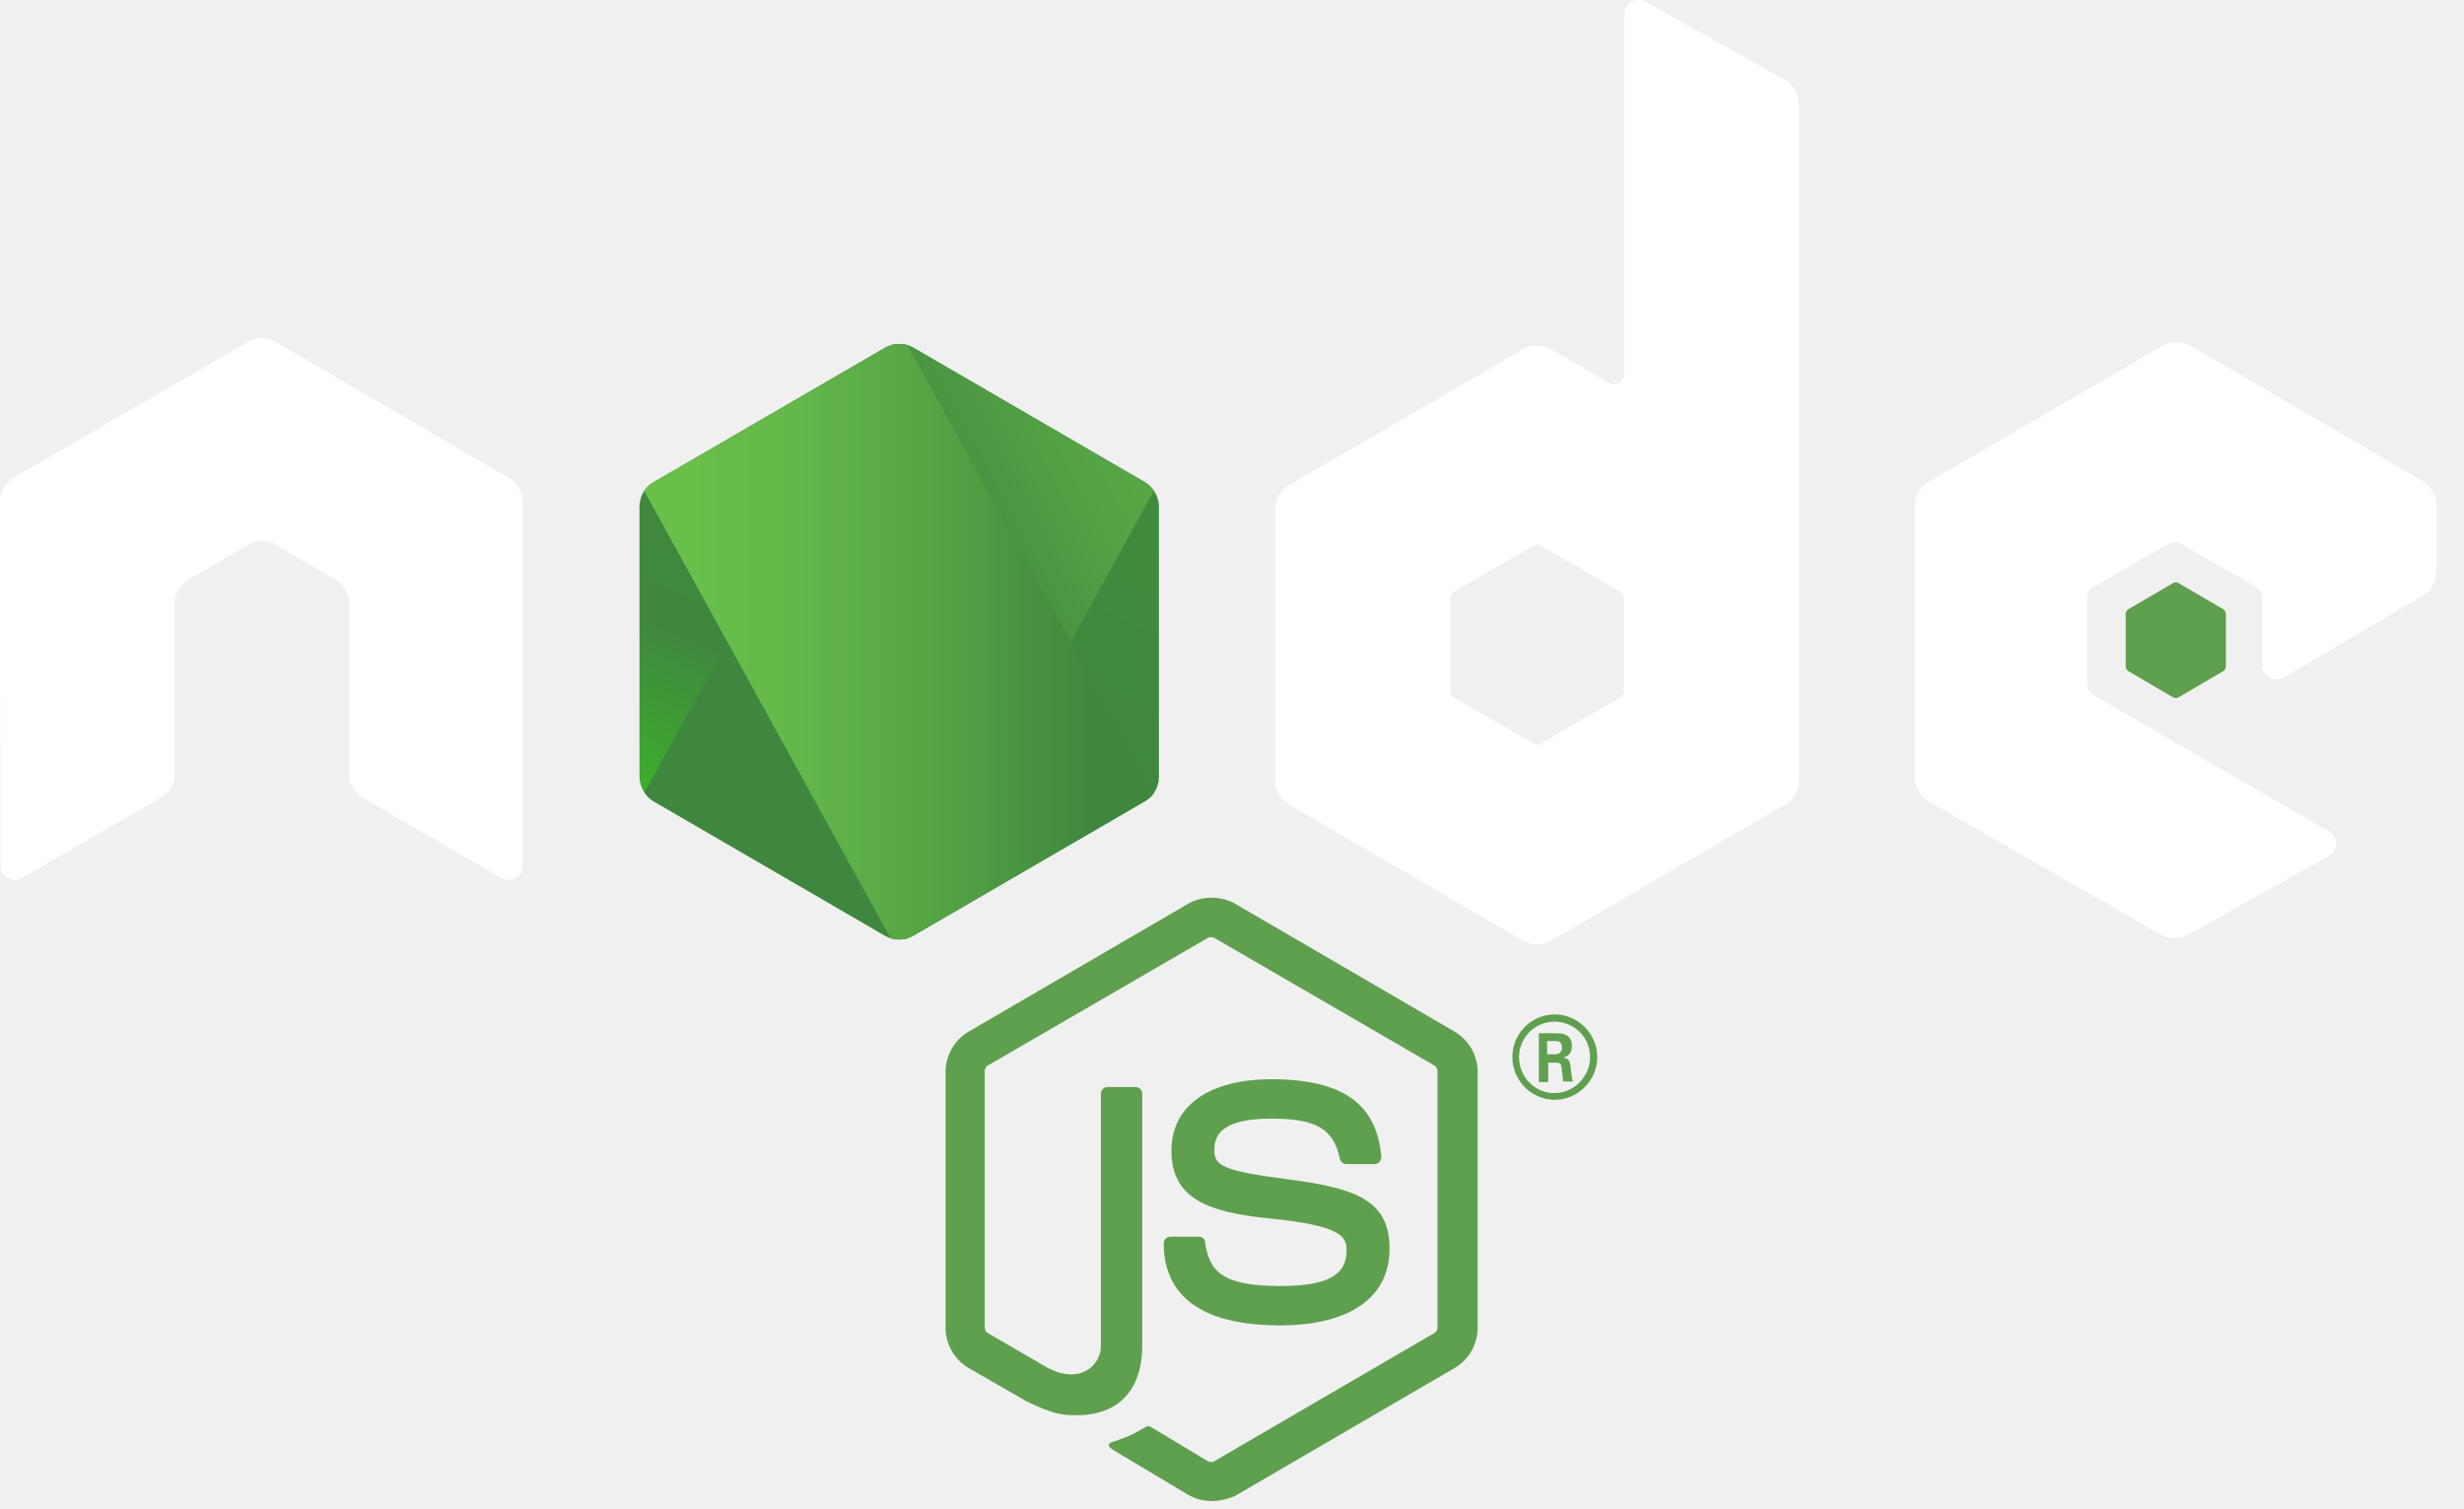
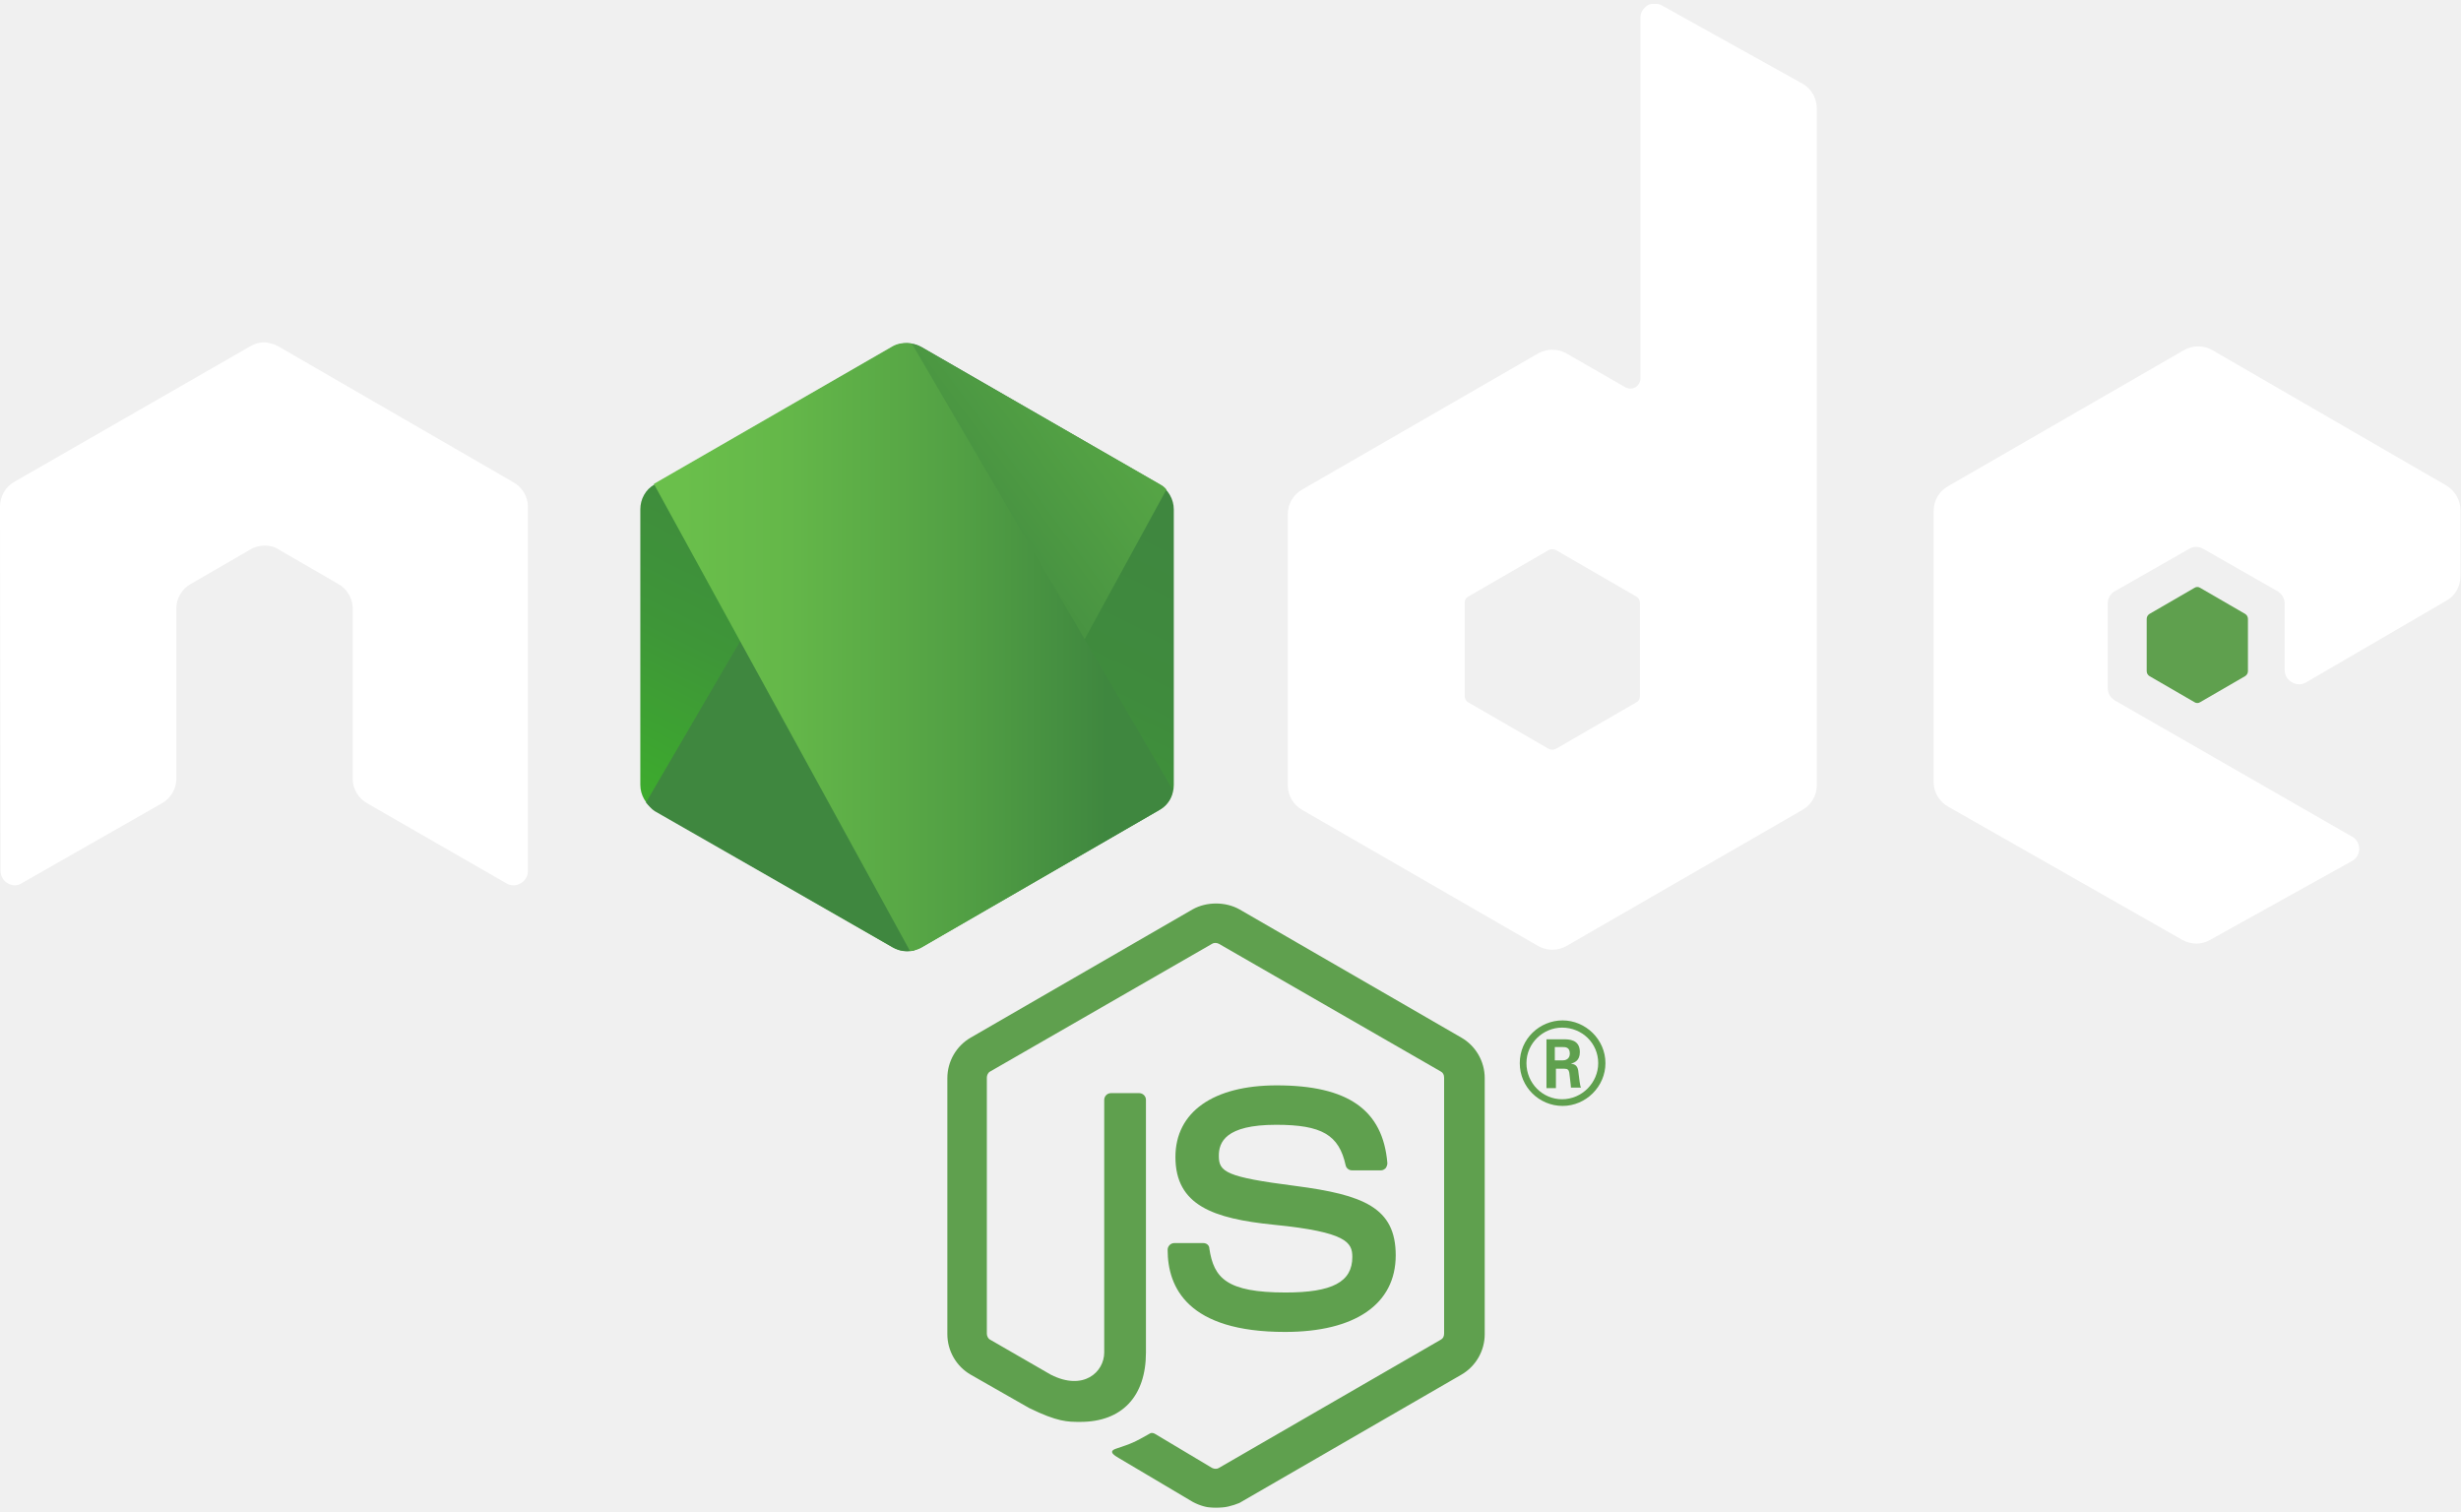
- <svg xmlns="http://www.w3.org/2000/svg" width="205.86" height="126" viewBox="0 0 205.86 126" fill="none">
-   <mask id="a" mask-type="luminance" maskUnits="userSpaceOnUse" x="0" y="0" width="267" height="80">
-     <path d="M267 0H0v79.378h267z" fill="#fff" />
-   </mask>
-   <g mask="url(#a)">
-     <path fill-rule="evenodd" clip-rule="evenodd" d="M43.674 41.954c0-.834-.46-1.62-1.197-2.038L23.01 28.572c-.322-.185-.69-.278-1.058-.324h-.184c-.368 0-.736.139-1.059.324l-19.512 11.3A2.38 2.38 0 0 0 0 41.953l.046 30.378c0 .416.23.833.598 1.018.368.232.829.232 1.15 0l11.598-6.668a2.36 2.36 0 0 0 1.197-2.037V50.428c0-.833.46-1.62 1.196-2.037l4.924-2.871a2.2 2.2 0 0 1 1.197-.325c.414 0 .828.093 1.15.325l4.925 2.87a2.36 2.36 0 0 1 1.196 2.038v14.217c0 .833.46 1.62 1.197 2.037L41.88 73.35c.368.232.828.232 1.197 0 .368-.185.598-.602.598-1.018zM137.465.139c-.369-.185-.829-.185-1.151 0-.368.231-.598.602-.598 1.019v30.1a.88.88 0 0 1-.415.74.88.88 0 0 1-.828 0l-4.878-2.825a2.36 2.36 0 0 0-2.347 0L107.735 40.52a2.36 2.36 0 0 0-1.196 2.037V65.2c0 .834.46 1.621 1.196 2.038l19.513 11.345a2.36 2.36 0 0 0 2.347 0l19.513-11.345a2.36 2.36 0 0 0 1.196-2.038V8.752c0-.88-.46-1.667-1.196-2.084zm-1.795 57.606c0 .232-.092.417-.276.51l-6.674 3.89a.68.68 0 0 1-.598 0l-6.673-3.89c-.184-.093-.276-.325-.276-.51v-7.78c0-.231.092-.416.276-.509l6.673-3.89a.68.68 0 0 1 .598 0l6.674 3.89c.184.093.276.324.276.51zm66.728-7.965c.737-.417 1.151-1.204 1.151-2.038v-5.51c0-.834-.46-1.62-1.151-2.037l-19.375-11.3a2.36 2.36 0 0 0-2.347 0l-19.512 11.346a2.36 2.36 0 0 0-1.197 2.037v22.645c0 .833.46 1.62 1.197 2.037l19.374 11.114c.737.416 1.611.416 2.301 0l11.736-6.576c.368-.185.598-.602.598-1.019s-.23-.833-.598-1.018L174.97 58.115c-.368-.231-.598-.602-.598-1.018v-7.085c0-.417.23-.834.598-1.02l6.121-3.518a1.12 1.12 0 0 1 1.196 0l6.121 3.519c.368.231.598.602.598 1.019v5.557c0 .416.23.833.599 1.018.368.232.828.232 1.196 0z" fill="#fff" />
-     <path fill-rule="evenodd" clip-rule="evenodd" d="M181.551 48.716a.42.42 0 0 1 .461 0l3.727 2.176c.138.092.23.231.23.417v4.352a.5.5 0 0 1-.23.417l-3.727 2.177a.42.42 0 0 1-.461 0l-3.727-2.177a.49.49 0 0 1-.23-.417V51.31c0-.185.092-.325.23-.417z" fill="#5FA04E" />
-     <path d="M76.301 29.045a2.36 2.36 0 0 0-2.348 0L54.579 40.297c-.737.417-1.151 1.204-1.151 2.038v22.551c0 .834.46 1.621 1.15 2.038l19.375 11.253a2.36 2.36 0 0 0 2.348 0l19.374-11.253c.737-.417 1.15-1.204 1.15-2.038V42.335c0-.834-.46-1.62-1.15-2.038z" fill="url(#b)" />
-     <mask id="c" mask-type="luminance" maskUnits="userSpaceOnUse" x="53" y="28" width="44" height="51">
-       <path d="M76.301 29.045a2.36 2.36 0 0 0-2.348 0L54.579 40.297c-.737.417-1.151 1.204-1.151 2.038v22.551c0 .834.46 1.621 1.15 2.038l19.375 11.253a2.36 2.36 0 0 0 2.348 0l19.374-11.253c.737-.417 1.15-1.204 1.15-2.038V42.335c0-.834-.46-1.62-1.15-2.038z" fill="#fff" />
+ <svg xmlns="http://www.w3.org/2000/svg" width="267" height="164" viewBox="0 0 319 195" fill="none">
+   <g clip-path="url(#clip0_337_7901)">
+     <mask id="mask0_337_7901" maskUnits="userSpaceOnUse" x="0" y="0" width="319" height="195" style="mask-type: luminance;">
+       <path d="M319 0H0V195H319V0Z" fill="white" />
    </mask>
-     <g mask="url(#c)">
-       <path d="m75.127 27.581 21.506 12.995-21.505 39.125-21.547-13.018z" fill="url(#d)" />
-     </g>
-     <mask id="e" mask-type="luminance" maskUnits="userSpaceOnUse" x="53" y="28" width="44" height="51">
-       <path d="M76.301 29.045a2.36 2.36 0 0 0-2.348 0L54.579 40.297c-.737.417-1.151 1.204-1.151 2.038v22.551c0 .834.46 1.621 1.15 2.038l19.375 11.253a2.36 2.36 0 0 0 2.348 0l19.374-11.253c.737-.417 1.15-1.204 1.15-2.038V42.335c0-.834-.46-1.62-1.15-2.038z" fill="#fff" />
-     </mask>
-     <g mask="url(#e)">
-       <path d="M75.127 27.581 53.581 40.576l21.546 39.125 21.506-13.018z" fill="url(#f)" />
+     <g mask="url(#mask0_337_7901)">
+       <path d="M157.625 195C156.544 195 155.534 194.712 154.597 194.208L145.007 188.522C143.565 187.73 144.286 187.442 144.718 187.298C146.665 186.65 147.026 186.506 149.045 185.354C149.261 185.21 149.549 185.282 149.766 185.426L157.121 189.817C157.409 189.961 157.77 189.961 157.986 189.817L186.756 173.189C187.045 173.045 187.189 172.757 187.189 172.398V139.214C187.189 138.854 187.045 138.566 186.756 138.422L157.986 121.866C157.697 121.722 157.337 121.722 157.121 121.866L128.35 138.422C128.062 138.566 127.917 138.926 127.917 139.214V172.398C127.917 172.686 128.062 173.045 128.35 173.189L136.21 177.724C140.464 179.884 143.132 177.364 143.132 174.845V142.093C143.132 141.661 143.492 141.229 143.997 141.229H147.675C148.107 141.229 148.54 141.589 148.54 142.093V174.845C148.54 180.532 145.439 183.843 140.031 183.843C138.373 183.843 137.075 183.843 133.398 182.043L125.826 177.724C123.952 176.645 122.798 174.629 122.798 172.47V139.286C122.798 137.126 123.952 135.111 125.826 134.031L154.597 117.403C156.4 116.395 158.851 116.395 160.654 117.403L189.424 134.031C191.299 135.111 192.453 137.126 192.453 139.286V172.47C192.453 174.629 191.299 176.645 189.424 177.724L160.654 194.352C159.789 194.712 158.707 195 157.625 195Z" fill="#5FA04E" />
+       <path d="M166.567 172.182C153.948 172.182 151.352 166.423 151.352 161.528C151.352 161.096 151.713 160.664 152.217 160.664H155.967C156.4 160.664 156.76 160.952 156.76 161.384C157.337 165.199 158.995 167.071 166.639 167.071C172.696 167.071 175.291 165.703 175.291 162.464C175.291 160.592 174.57 159.225 165.124 158.289C157.265 157.497 152.362 155.77 152.362 149.507C152.362 143.677 157.265 140.221 165.485 140.221C174.715 140.221 179.257 143.389 179.834 150.299C179.834 150.515 179.762 150.731 179.618 150.947C179.474 151.091 179.257 151.235 179.041 151.235H175.219C174.859 151.235 174.498 150.947 174.426 150.587C173.561 146.628 171.326 145.332 165.413 145.332C158.779 145.332 157.986 147.636 157.986 149.363C157.986 151.451 158.923 152.099 167.864 153.25C176.734 154.402 180.916 156.058 180.916 162.248C180.916 168.583 175.652 172.182 166.567 172.182Z" fill="#5FA04E" />
+       <path d="M208.1 137.342C208.1 140.365 205.576 142.885 202.548 142.885C199.519 142.885 196.996 140.437 196.996 137.342C196.996 134.175 199.591 131.8 202.548 131.8C205.504 131.8 208.1 134.247 208.1 137.342ZM197.861 137.342C197.861 139.934 199.952 142.021 202.476 142.021C205.072 142.021 207.163 139.862 207.163 137.342C207.163 134.751 205.072 132.735 202.476 132.735C200.024 132.735 197.861 134.751 197.861 137.342ZM200.457 134.247H202.62C203.341 134.247 204.783 134.247 204.783 135.903C204.783 137.054 204.062 137.27 203.629 137.414C204.495 137.486 204.567 138.062 204.639 138.854C204.711 139.358 204.783 140.221 204.927 140.509H203.629C203.629 140.221 203.413 138.638 203.413 138.566C203.341 138.206 203.197 138.062 202.764 138.062H201.683V140.581H200.457V134.247ZM201.61 136.982H202.548C203.341 136.982 203.485 136.406 203.485 136.118C203.485 135.255 202.908 135.255 202.548 135.255H201.538V136.982H201.61Z" fill="#5FA04E" />
+       <path fill-rule="evenodd" clip-rule="evenodd" d="M68.429 65.216C68.429 63.92 67.708 62.697 66.555 62.049L36.053 44.413C35.549 44.125 34.972 43.981 34.395 43.909C34.323 43.909 34.106 43.909 34.106 43.909C33.53 43.909 32.953 44.125 32.448 44.413L1.875 61.977C0.721 62.625 0 63.848 0 65.216L0.072 112.436C0.072 113.084 0.433 113.732 1.009 114.02C1.586 114.38 2.307 114.38 2.812 114.02L20.983 103.654C22.137 103.007 22.858 101.783 22.858 100.487V78.389C22.858 77.093 23.579 75.869 24.733 75.222L32.448 70.759C33.025 70.399 33.674 70.255 34.323 70.255C34.972 70.255 35.621 70.399 36.126 70.759L43.841 75.222C44.995 75.869 45.716 77.093 45.716 78.389V100.487C45.716 101.783 46.437 103.007 47.59 103.654L65.617 114.02C66.194 114.38 66.915 114.38 67.492 114.02C68.069 113.732 68.429 113.084 68.429 112.436V65.216Z" fill="white" />
+       <path fill-rule="evenodd" clip-rule="evenodd" d="M215.382 0.216C214.806 -0.072 214.085 -0.072 213.58 0.216C213.003 0.576 212.642 1.152 212.642 1.8V48.588C212.642 49.02 212.426 49.452 211.993 49.74C211.561 49.956 211.128 49.956 210.696 49.74L203.052 45.349C201.899 44.701 200.528 44.701 199.375 45.349L168.802 62.984C167.648 63.632 166.927 64.856 166.927 66.152V101.351C166.927 102.647 167.648 103.87 168.802 104.518L199.375 122.154C200.528 122.802 201.899 122.802 203.052 122.154L233.625 104.518C234.779 103.87 235.5 102.647 235.5 101.351V13.605C235.5 12.237 234.779 11.013 233.625 10.365L215.382 0.216ZM212.57 89.762C212.57 90.122 212.426 90.41 212.138 90.554L201.682 96.6C201.394 96.744 201.033 96.744 200.745 96.6L190.289 90.554C190.001 90.41 189.857 90.05 189.857 89.762V77.669C189.857 77.309 190.001 77.021 190.289 76.877L200.745 70.831C201.033 70.687 201.394 70.687 201.682 70.831L212.138 76.877C212.426 77.021 212.57 77.381 212.57 77.669V89.762Z" fill="white" />
+       <path fill-rule="evenodd" clip-rule="evenodd" d="M317.125 77.381C318.279 76.733 318.928 75.509 318.928 74.214V65.648C318.928 64.352 318.207 63.129 317.125 62.481L286.769 44.917C285.615 44.269 284.245 44.269 283.091 44.917L252.518 62.553C251.364 63.2 250.643 64.424 250.643 65.72V100.919C250.643 102.215 251.364 103.439 252.518 104.086L282.875 121.362C284.028 122.01 285.398 122.01 286.48 121.362L304.867 111.141C305.444 110.853 305.805 110.205 305.805 109.557C305.805 108.909 305.444 108.261 304.867 107.973L274.15 90.338C273.573 89.978 273.212 89.402 273.212 88.754V77.741C273.212 77.093 273.573 76.445 274.15 76.157L283.74 70.687C284.317 70.327 285.038 70.327 285.615 70.687L295.205 76.157C295.782 76.517 296.142 77.093 296.142 77.741V86.379C296.142 87.027 296.503 87.674 297.08 87.962C297.657 88.322 298.378 88.322 298.955 87.962L317.125 77.381Z" fill="white" />
+       <path fill-rule="evenodd" clip-rule="evenodd" d="M284.461 75.725C284.677 75.581 284.966 75.581 285.182 75.725L291.023 79.109C291.239 79.252 291.383 79.468 291.383 79.756V86.523C291.383 86.811 291.239 87.027 291.023 87.171L285.182 90.554C284.966 90.698 284.677 90.698 284.461 90.554L278.62 87.171C278.404 87.027 278.26 86.811 278.26 86.523V79.756C278.26 79.468 278.404 79.252 278.62 79.109L284.461 75.725Z" fill="#5FA04E" />
+       <path d="M119.445 44.507C118.271 43.847 116.878 43.847 115.705 44.507L84.833 62.329C83.66 62.989 83 64.236 83 65.556V101.275C83 102.595 83.733 103.841 84.833 104.502L115.705 122.324C116.878 122.984 118.271 122.984 119.445 122.324L150.317 104.502C151.49 103.841 152.15 102.595 152.15 101.275V65.556C152.15 64.236 151.416 62.989 150.317 62.329L119.445 44.507Z" fill="url(#paint0_linear_337_7901)" />
+       <path d="M150.39 62.329L119.371 44.507C119.078 44.36 118.711 44.213 118.418 44.14L83.738 103.55C84.031 103.917 84.494 104.452 84.86 104.672L115.705 122.324C116.585 122.837 117.611 122.984 118.565 122.69L151.196 62.989C150.976 62.696 150.683 62.476 150.39 62.329Z" fill="url(#paint1_linear_337_7901)" />
+       <path d="M150.314 104.502C151.194 103.988 151.987 103.026 151.987 101.866L118.195 44.067C117.315 43.92 116.362 43.993 115.555 44.507L84.757 62.256L117.975 122.837C118.415 122.764 118.928 122.617 119.368 122.397L150.314 104.502Z" fill="url(#paint2_linear_337_7901)" />
    </g>
  </g>
-   <path d="M101.229 125.407a4 4 0 0 1-1.933-.51l-6.121-3.658c-.921-.51-.46-.695-.184-.787 1.242-.417 1.472-.51 2.761-1.25.138-.093.322-.047.46.046l4.694 2.825c.184.092.414.092.552 0l18.363-10.698c.183-.092.277-.277.277-.509V89.519c0-.232-.094-.417-.277-.51l-18.363-10.65c-.184-.093-.414-.093-.552 0l-18.362 10.65c-.184.093-.276.324-.276.51v21.347c0 .186.092.417.276.51l5.016 2.917c2.715 1.39 4.418-.232 4.418-1.852v-21.07c0-.278.23-.556.553-.556h2.347c.276 0 .552.232.552.556v21.07c0 3.658-1.979 5.788-5.431 5.788-1.058 0-1.886 0-4.234-1.157l-4.832-2.779a3.91 3.91 0 0 1-1.933-3.38v-21.35c0-1.39.737-2.685 1.933-3.38l18.363-10.696c1.15-.65 2.715-.65 3.865 0l18.363 10.696a3.91 3.91 0 0 1 1.932 3.38v21.349c0 1.39-.736 2.686-1.932 3.381l-18.363 10.697c-.552.232-1.242.417-1.932.417" fill="#5FA04E" />
-   <path d="M106.936 110.727c-8.055 0-9.712-3.705-9.712-6.854 0-.277.23-.555.552-.555h2.393c.277 0 .507.185.507.463.368 2.454 1.426 3.658 6.305 3.658 3.866 0 5.523-.88 5.523-2.963 0-1.204-.462-2.084-6.49-2.686-5.016-.51-8.146-1.621-8.146-5.65 0-3.75 3.13-5.974 8.376-5.974 5.892 0 8.791 2.038 9.159 6.484a.77.77 0 0 1-.137.416c-.094.093-.231.186-.371.186h-2.439a.54.54 0 0 1-.505-.417c-.553-2.547-1.98-3.38-5.753-3.38-4.234 0-4.74 1.48-4.74 2.593 0 1.342.598 1.76 6.305 2.5 5.66.74 8.33 1.806 8.33 5.788 0 4.076-3.36 6.391-9.157 6.391m26.51-22.413c0 1.945-1.612 3.566-3.546 3.566a3.557 3.557 0 0 1-3.543-3.566 3.554 3.554 0 0 1 3.543-3.565c1.888 0 3.546 1.574 3.546 3.565m-6.536 0c0 1.667 1.335 3.01 2.944 3.01 1.658 0 2.993-1.39 2.993-3.01 0-1.667-1.335-2.963-2.993-2.963a2.976 2.976 0 0 0-2.944 2.963m1.657-1.991h1.381c.46 0 1.381 0 1.381 1.065 0 .74-.462.88-.739.973.554.046.599.416.645.926.046.324.094.88.185 1.065h-.83c0-.186-.137-1.204-.137-1.25-.045-.232-.137-.325-.413-.325h-.691v1.62h-.782zm.736 1.76h.597c.508 0 .599-.37.599-.556 0-.556-.368-.556-.599-.556h-.642v1.112z" fill="#5FA04E" />
  <defs>
-     <linearGradient id="b" x1="83.758" y1="37.188" x2="68.328" y2="73.328" gradientUnits="userSpaceOnUse">
-       <stop stop-color="#3F8B3D" />
-       <stop offset=".64" stop-color="#3F873F" />
-       <stop offset=".93" stop-color="#3DA92E" />
+     <linearGradient id="paint0_linear_337_7901" x1="130.147" y1="57.78" x2="102.227" y2="114.729" gradientUnits="userSpaceOnUse">
+       <stop stop-color="#3F873F" />
+       <stop offset="0.33" stop-color="#3F8B3D" />
+       <stop offset="0.637" stop-color="#3E9638" />
+       <stop offset="0.934" stop-color="#3DA92E" />
      <stop offset="1" stop-color="#3DAE2B" />
    </linearGradient>
-     <linearGradient id="d" x1="72.228" y1="55.428" x2="121.428" y2="29.028" gradientUnits="userSpaceOnUse">
-       <stop offset=".14" stop-color="#3F873F" />
-       <stop offset=".4" stop-color="#52A044" />
-       <stop offset=".71" stop-color="#64B749" />
-       <stop offset=".91" stop-color="#6ABF4B" />
+     <linearGradient id="paint1_linear_337_7901" x1="112.883" y1="87.586" x2="191.215" y2="29.721" gradientUnits="userSpaceOnUse">
+       <stop offset="0.138" stop-color="#3F873F" />
+       <stop offset="0.402" stop-color="#52A044" />
+       <stop offset="0.713" stop-color="#64B749" />
+       <stop offset="0.908" stop-color="#6ABF4B" />
    </linearGradient>
-     <linearGradient id="f" x1="53.678" y1="53.128" x2="97.428" y2="53.128" gradientUnits="userSpaceOnUse">
-       <stop offset=".09" stop-color="#6ABF4B" />
-       <stop offset=".29" stop-color="#64B749" />
-       <stop offset=".6" stop-color="#52A044" />
-       <stop offset=".86" stop-color="#3F873F" />
+     <linearGradient id="paint2_linear_337_7901" x1="81.868" y1="83.404" x2="153.304" y2="83.404" gradientUnits="userSpaceOnUse">
+       <stop offset="0.092" stop-color="#6ABF4B" />
+       <stop offset="0.287" stop-color="#64B749" />
+       <stop offset="0.598" stop-color="#52A044" />
+       <stop offset="0.862" stop-color="#3F873F" />
    </linearGradient>
+     <clipPath id="clip0_337_7901">
+       <rect width="319" height="195" fill="white" />
+     </clipPath>
  </defs>
</svg>
